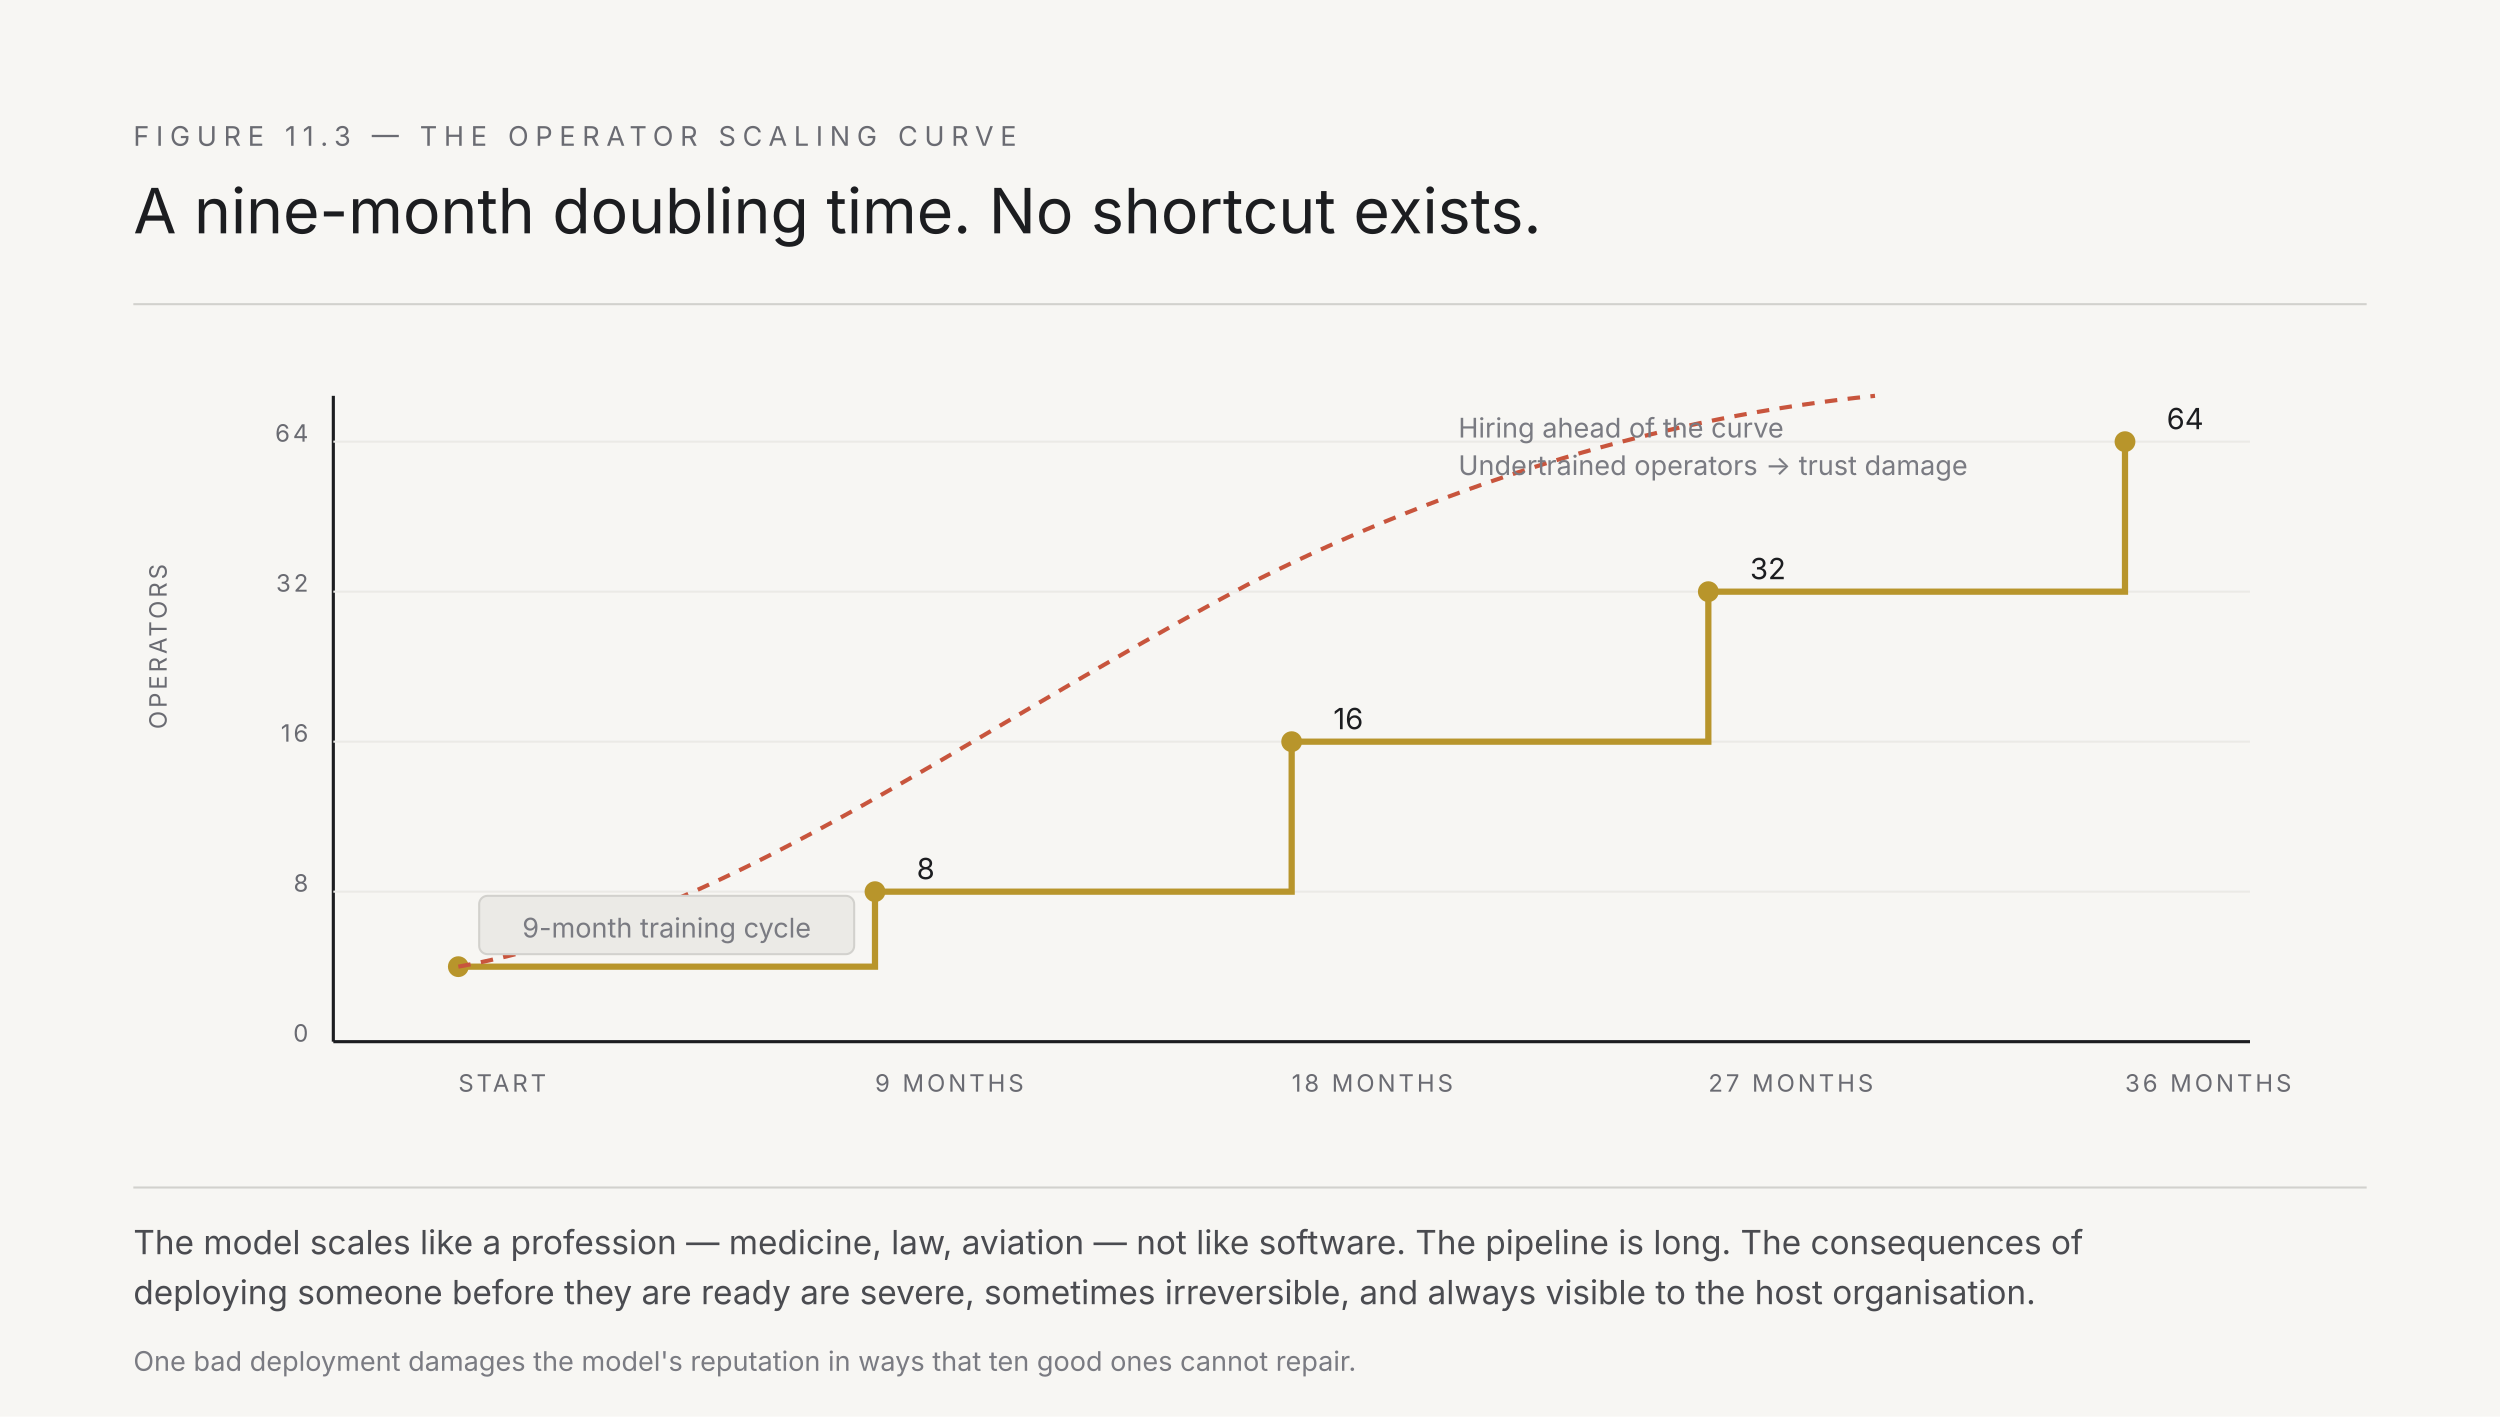
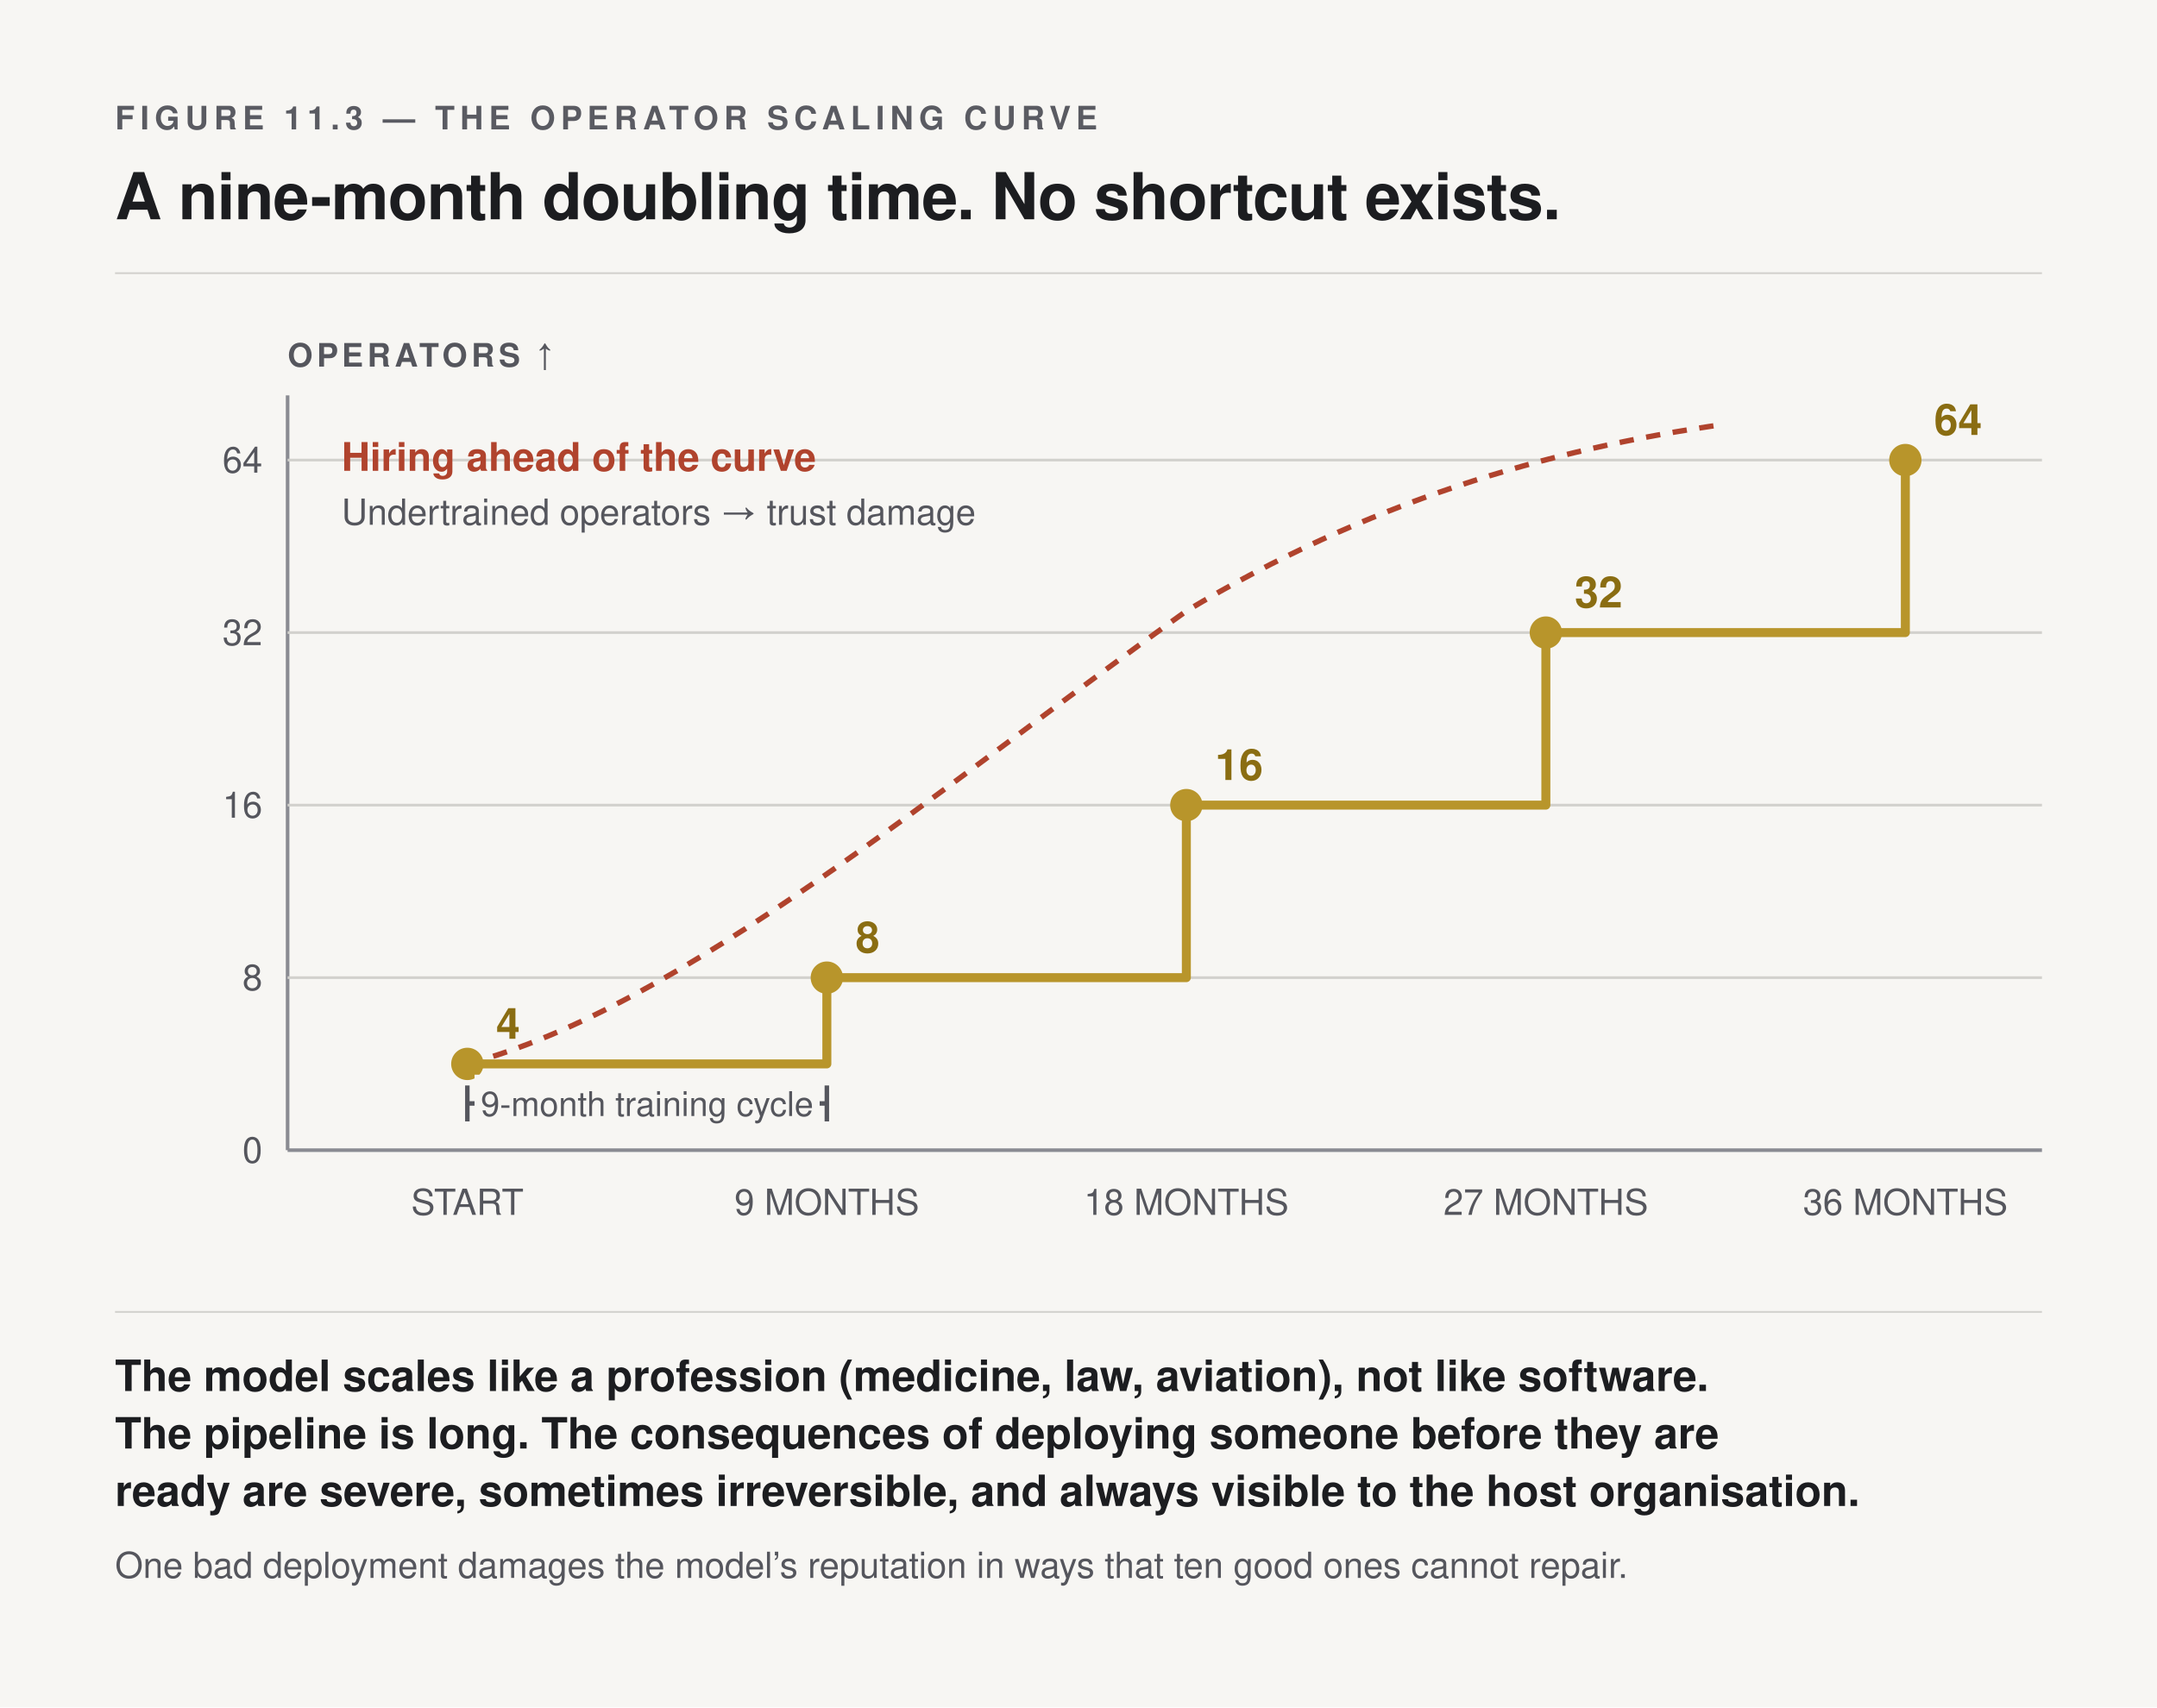
- <svg xmlns="http://www.w3.org/2000/svg" viewBox="0 0 1200 680" width="1200" height="680" role="img" aria-label="Operator pool growth is bounded by the training cycle">
+ <svg xmlns="http://www.w3.org/2000/svg" viewBox="0 0 1200 950" width="1200" height="950" role="img" aria-label="Operator pool growth is bounded by the training cycle">
  <style>
- .t{font-family:'Inter','Helvetica Neue',Helvetica,Arial,sans-serif}
- .kicker{font-size:13px;letter-spacing:3.2px;fill:#6A6B72}
- .h{font-size:30px;fill:#1C1D20}
- .note{font-size:13px;fill:#7A7B82}
- .tick{font-size:11.5px;letter-spacing:1.4px;fill:#6A6B72}
- .lbl{font-size:14px;fill:#1C1D20}
+ text{font-family:'Helvetica Neue',Helvetica,Arial,sans-serif;fill:#1C1D20}
+ .kicker{font-size:18px;letter-spacing:3px;fill:#5A5B62;font-weight:700}
+ .h{font-size:36px;font-weight:700;letter-spacing:-.4px}
+ .cap{font-size:18px;letter-spacing:2.2px;font-weight:700}
+ .lab{font-size:24px;font-weight:700}
+ .body{font-size:22px}
+ .mut{font-size:20px;fill:#55565D}
+ .note{font-size:19px;fill:#55565D}
+ .red{fill:#B0432D}
+ .gold{fill:#8A6D12}
+ .inv{fill:#F7F6F3}
+ .mid{text-anchor:middle}
+ .end{text-anchor:end}
</style>
-   <rect width="1200" height="680" fill="#F7F6F3" />
-   <text class="t kicker" x="64" y="70">FIGURE 11.3 — THE OPERATOR SCALING CURVE</text>
-   <text class="t h" x="64" y="112">A nine-month doubling time. No shortcut exists.</text>
-   <line x1="64" y1="146" x2="1136" y2="146" stroke="#D2D1CD" />
-   <line x1="160" y1="500" x2="1080" y2="500" stroke="#1C1D20" stroke-width="1.5" />
-   <line x1="160" y1="500" x2="160" y2="190" stroke="#1C1D20" stroke-width="1.5" />
-   <text class="t tick" x="148" y="500" text-anchor="end">0</text>
-   <text class="t tick" x="148" y="428" text-anchor="end">8</text>
-   <text class="t tick" x="148" y="356" text-anchor="end">16</text>
-   <text class="t tick" x="148" y="284" text-anchor="end">32</text>
-   <text class="t tick" x="148" y="212" text-anchor="end">64</text>
-   <text class="t tick" x="80" y="350" transform="rotate(-90,80,350)">OPERATORS</text>
-   <line x1="160" y1="428" x2="1080" y2="428" stroke="#EBEAE6" stroke-width="1" />
-   <line x1="160" y1="356" x2="1080" y2="356" stroke="#EBEAE6" stroke-width="1" />
-   <line x1="160" y1="284" x2="1080" y2="284" stroke="#EBEAE6" stroke-width="1" />
-   <line x1="160" y1="212" x2="1080" y2="212" stroke="#EBEAE6" stroke-width="1" />
-   <text class="t tick" x="220" y="524">START</text>
-   <text class="t tick" x="420" y="524">9 MONTHS</text>
-   <text class="t tick" x="620" y="524">18 MONTHS</text>
-   <text class="t tick" x="820" y="524">27 MONTHS</text>
-   <text class="t tick" x="1020" y="524">36 MONTHS</text>
-   <path d="M 220 464 L 420 464 L 420 428 L 620 428 L 620 356 L 820 356 L 820 284 L 1020 284 L 1020 212" stroke="#B8952B" stroke-width="3" fill="none" />
-   <circle cx="220" cy="464" r="5" fill="#B8952B" />
-   <text class="t lbl" x="240" y="458" fill="#B8952B">4</text>
-   <circle cx="420" cy="428" r="5" fill="#B8952B" />
-   <text class="t lbl" x="440" y="422" fill="#B8952B">8</text>
-   <circle cx="620" cy="356" r="5" fill="#B8952B" />
-   <text class="t lbl" x="640" y="350" fill="#B8952B">16</text>
-   <circle cx="820" cy="284" r="5" fill="#B8952B" />
-   <text class="t lbl" x="840" y="278" fill="#B8952B">32</text>
-   <circle cx="1020" cy="212" r="5" fill="#B8952B" />
-   <text class="t lbl" x="1040" y="206" fill="#B8952B">64</text>
-   <path d="M 220 464 C 350 440 450 360 600 280 C 700 230 800 200 900 190" stroke="#C8553D" stroke-width="2" fill="none" stroke-dasharray="6 5" />
-   <text class="t note" x="700" y="210" fill="#C8553D">Hiring ahead of the curve</text>
-   <text class="t note" x="700" y="228" fill="#C8553D">Undertrained operators → trust damage</text>
-   <rect x="230" y="430" width="180" height="28" rx="4" fill="#EBEAE6" stroke="#D2D1CD" />
-   <text class="t note" x="320" y="450" text-anchor="middle">9-month training cycle</text>
-   <defs>
-     <marker id="darr" markerWidth="8" markerHeight="8" refX="7" refY="4" orient="auto">
-       <path d="M0,0 L8,4 L0,8 z" fill="#6A6B72" />
-     </marker>
-   </defs>
-   <line x1="64" y1="570" x2="1136" y2="570" stroke="#D2D1CD" />
-   <text class="t" x="64" y="602" font-size="16" fill="#4A4B50">The model scales like a profession — medicine, law, aviation — not like software. The pipeline is long. The consequences of</text>
-   <text class="t" x="64" y="626" font-size="16" fill="#4A4B50">deploying someone before they are ready are severe, sometimes irreversible, and always visible to the host organisation.</text>
-   <text class="t note" x="64" y="658">One bad deployment damages the model's reputation in ways that ten good ones cannot repair.</text>
+   <rect width="1200" height="950" fill="#F7F6F3" />
+   <text class="kicker" x="64" y="72">FIGURE 11.3 — THE OPERATOR SCALING CURVE</text>
+   <text class="h" x="64" y="122">A nine-month doubling time. No shortcut exists.</text>
+   <line x1="64" y1="152" x2="1136" y2="152" stroke="#D2D1CD" />
+   <g transform="translate(0,0)">
+     <text class="cap" x="160" y="204" style="fill:#55565D">OPERATORS ↑</text>
+     <line x1="160" y1="220" x2="160" y2="640" stroke="#8A8B92" stroke-width="2" />
+     <line x1="160" y1="640" x2="1136" y2="640" stroke="#8A8B92" stroke-width="2" />
+     <text class="mut end" x="146" y="647">0</text>
+     <text class="mut end" x="146" y="551">8</text>
+     <line x1="160" y1="544" x2="1136" y2="544" stroke="#D2D1CD" stroke-width="1.5" />
+     <text class="mut end" x="146" y="455">16</text>
+     <line x1="160" y1="448" x2="1136" y2="448" stroke="#D2D1CD" stroke-width="1.5" />
+     <text class="mut end" x="146" y="359">32</text>
+     <line x1="160" y1="352" x2="1136" y2="352" stroke="#D2D1CD" stroke-width="1.5" />
+     <text class="mut end" x="146" y="263">64</text>
+     <line x1="160" y1="256" x2="1136" y2="256" stroke="#D2D1CD" stroke-width="1.5" />
+     <text class="mut mid" x="260" y="676">START</text>
+     <text class="mut mid" x="460" y="676">9 MONTHS</text>
+     <text class="mut mid" x="660" y="676">18 MONTHS</text>
+     <text class="mut mid" x="860" y="676">27 MONTHS</text>
+     <text class="mut mid" x="1060" y="676">36 MONTHS</text>
+     <path d="M260 592 L460 592 L460 544 L660 544 L660 448 L860 448 L860 352 L1060 352 L1060 256" fill="none" stroke="#B8952B" stroke-width="5" stroke-linejoin="round" />
+     <path d="M260 592 C 380 560 520 440 660 340 C 760 280 860 250 960 236" fill="none" stroke="#B0432D" stroke-width="3" stroke-dasharray="8 7" />
+     <text class="lab red" x="190" y="262" style="font-size:22px">Hiring ahead of the curve</text>
+     <text class="mut" x="190" y="292">Undertrained operators → trust damage</text>
+     <circle cx="260" cy="592" r="9" fill="#B8952B" />
+     <text class="lab gold" x="276" y="578" style="font-size:24px">4</text>
+     <circle cx="460" cy="544" r="9" fill="#B8952B" />
+     <text class="lab gold" x="476" y="530" style="font-size:24px">8</text>
+     <circle cx="660" cy="448" r="9" fill="#B8952B" />
+     <text class="lab gold" x="676" y="434" style="font-size:24px">16</text>
+     <circle cx="860" cy="352" r="9" fill="#B8952B" />
+     <text class="lab gold" x="876" y="338" style="font-size:24px">32</text>
+     <circle cx="1060" cy="256" r="9" fill="#B8952B" />
+     <text class="lab gold" x="1076" y="242" style="font-size:24px">64</text>
+     <line x1="260" y1="614" x2="460" y2="614" stroke="#55565D" stroke-width="2.5" />
+     <line x1="260" y1="604" x2="260" y2="624" stroke="#55565D" stroke-width="2.5" />
+     <line x1="460" y1="604" x2="460" y2="624" stroke="#55565D" stroke-width="2.5" />
+     <rect x="264" y="598" width="192" height="32" fill="#F7F6F3" />
+     <text class="mut mid" x="360" y="621" style="font-size:19px">9-month training cycle</text>
+     <line x1="64" y1="730" x2="1136" y2="730" stroke="#D2D1CD" />
+     <text class="lab" x="64" y="774">The model scales like a profession (medicine, law, aviation), not like software.</text>
+     <text class="lab" x="64" y="806">The pipeline is long. The consequences of deploying someone before they are</text>
+     <text class="lab" x="64" y="838">ready are severe, sometimes irreversible, and always visible to the host organisation.</text>
+     <text class="mut" x="64" y="878">One bad deployment damages the model’s reputation in ways that ten good ones cannot repair.</text>
+   </g>
</svg>
